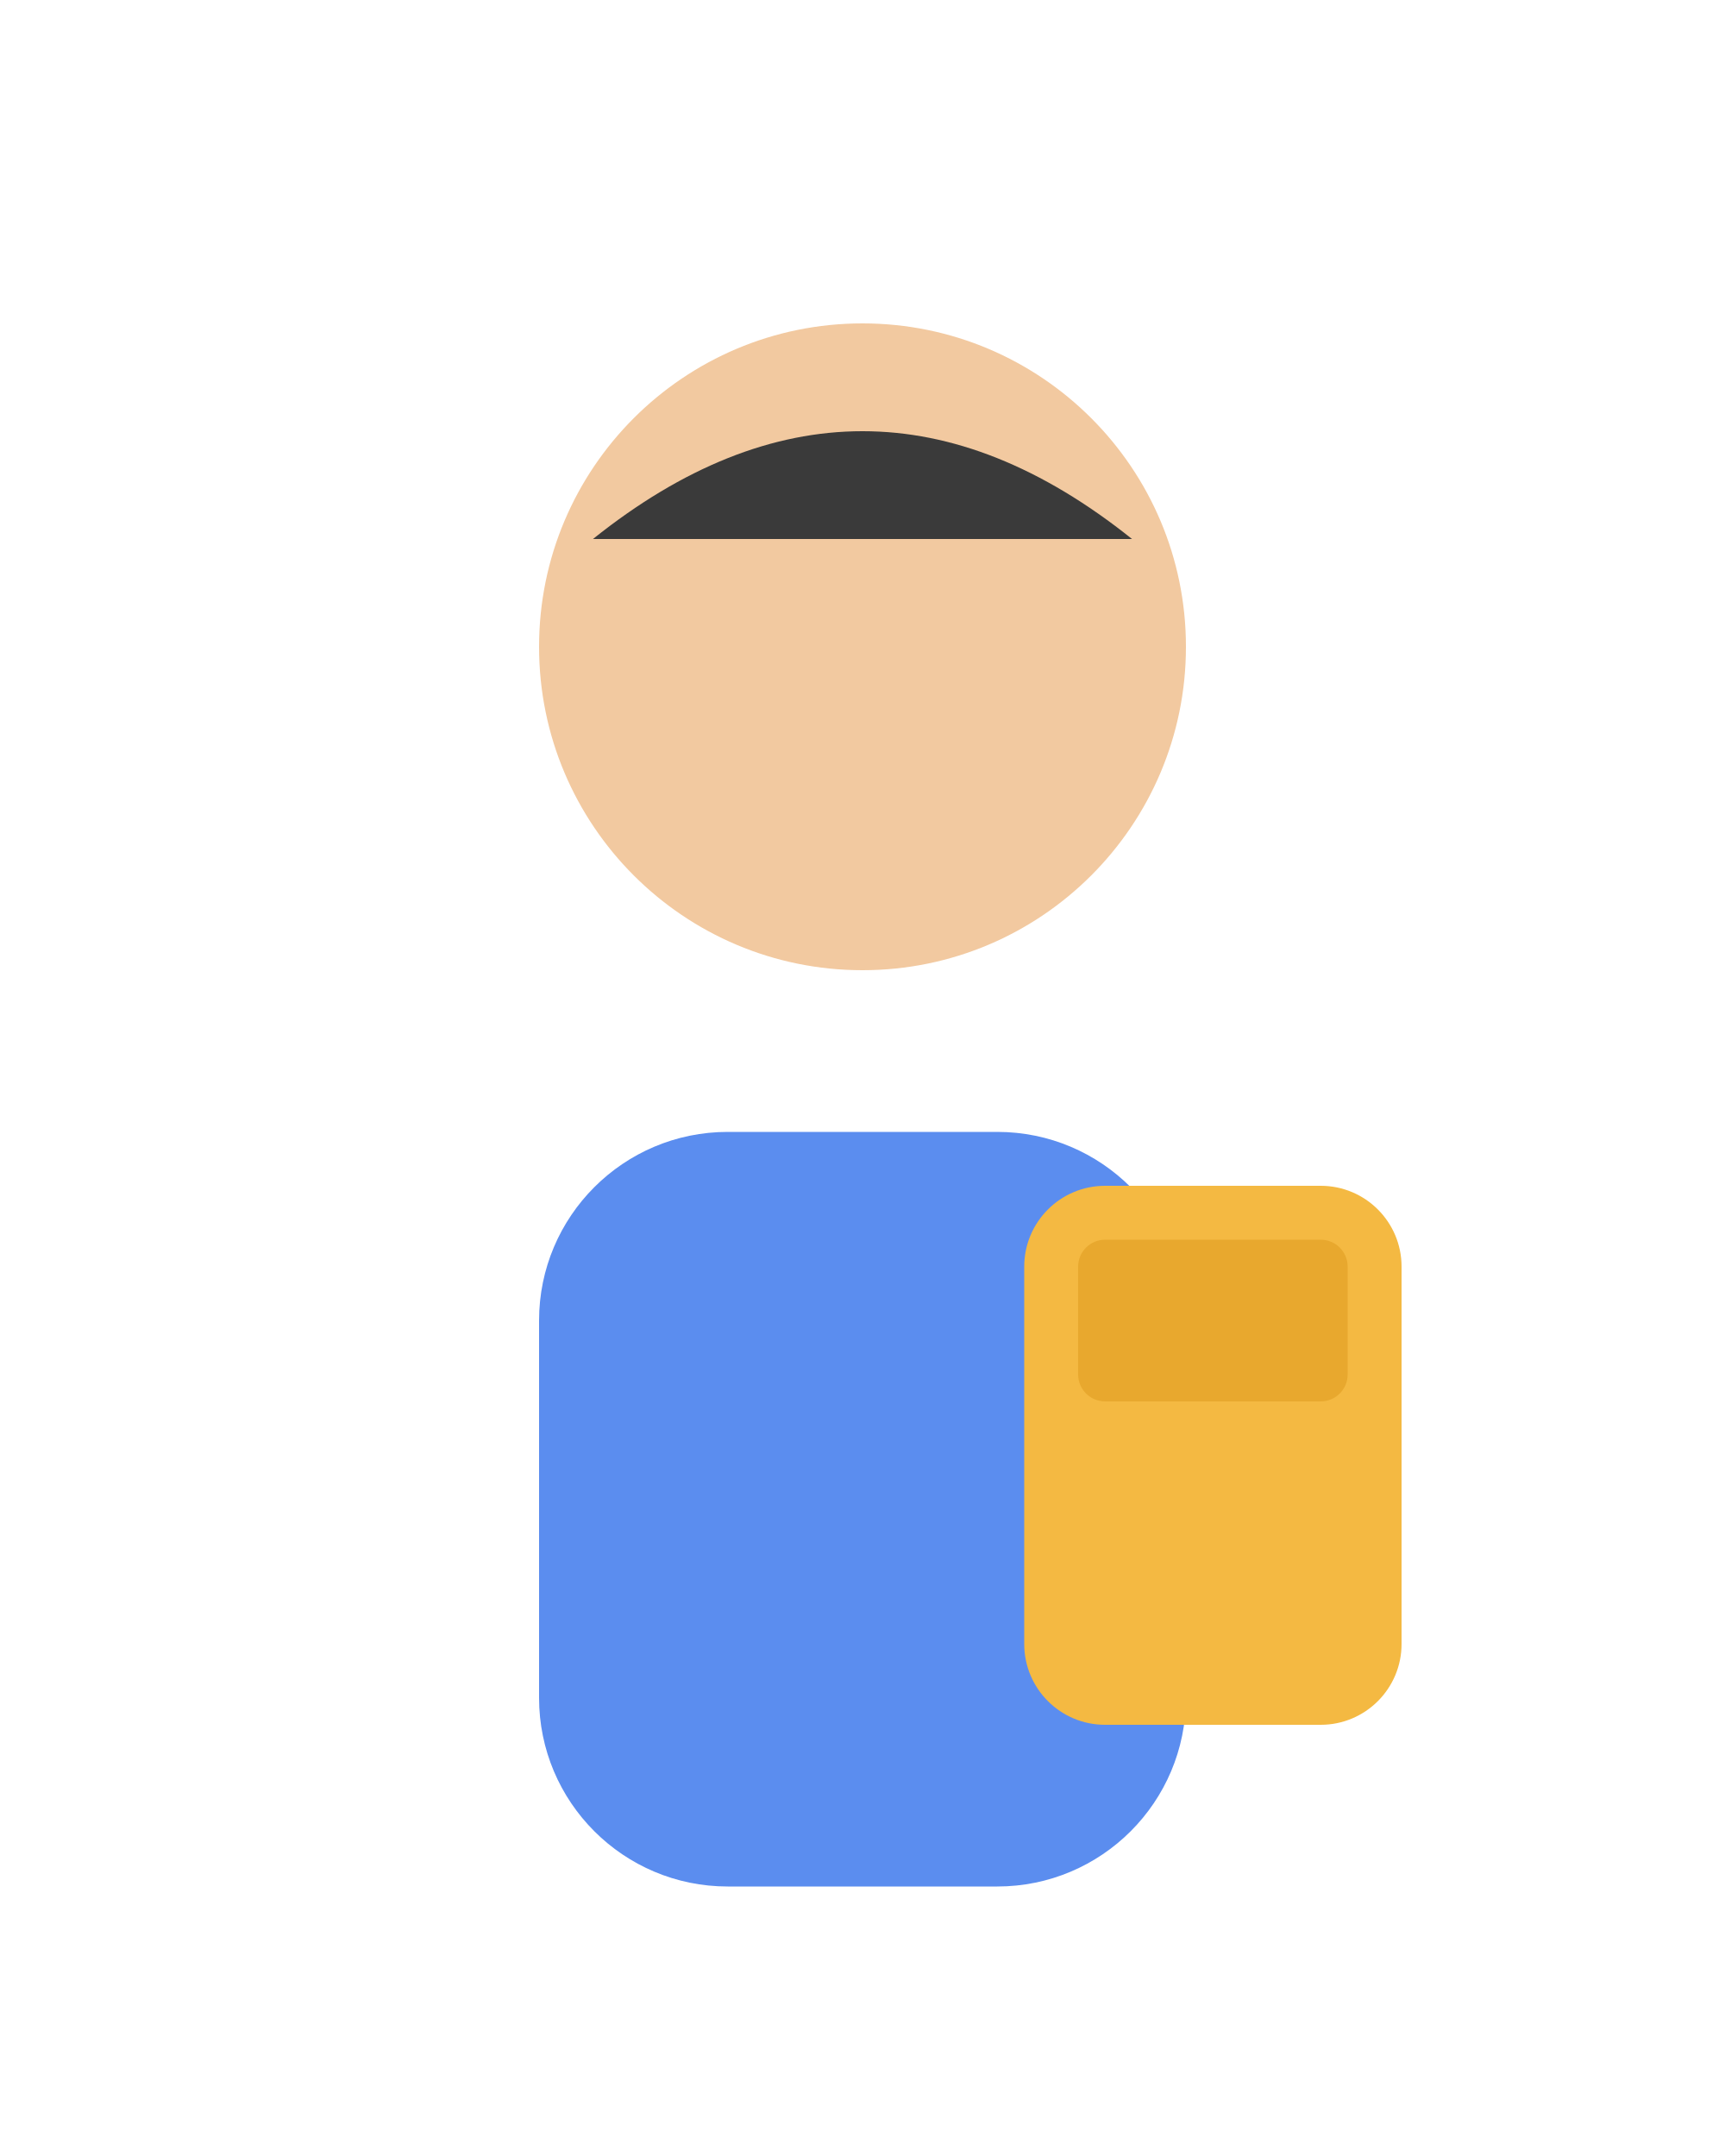
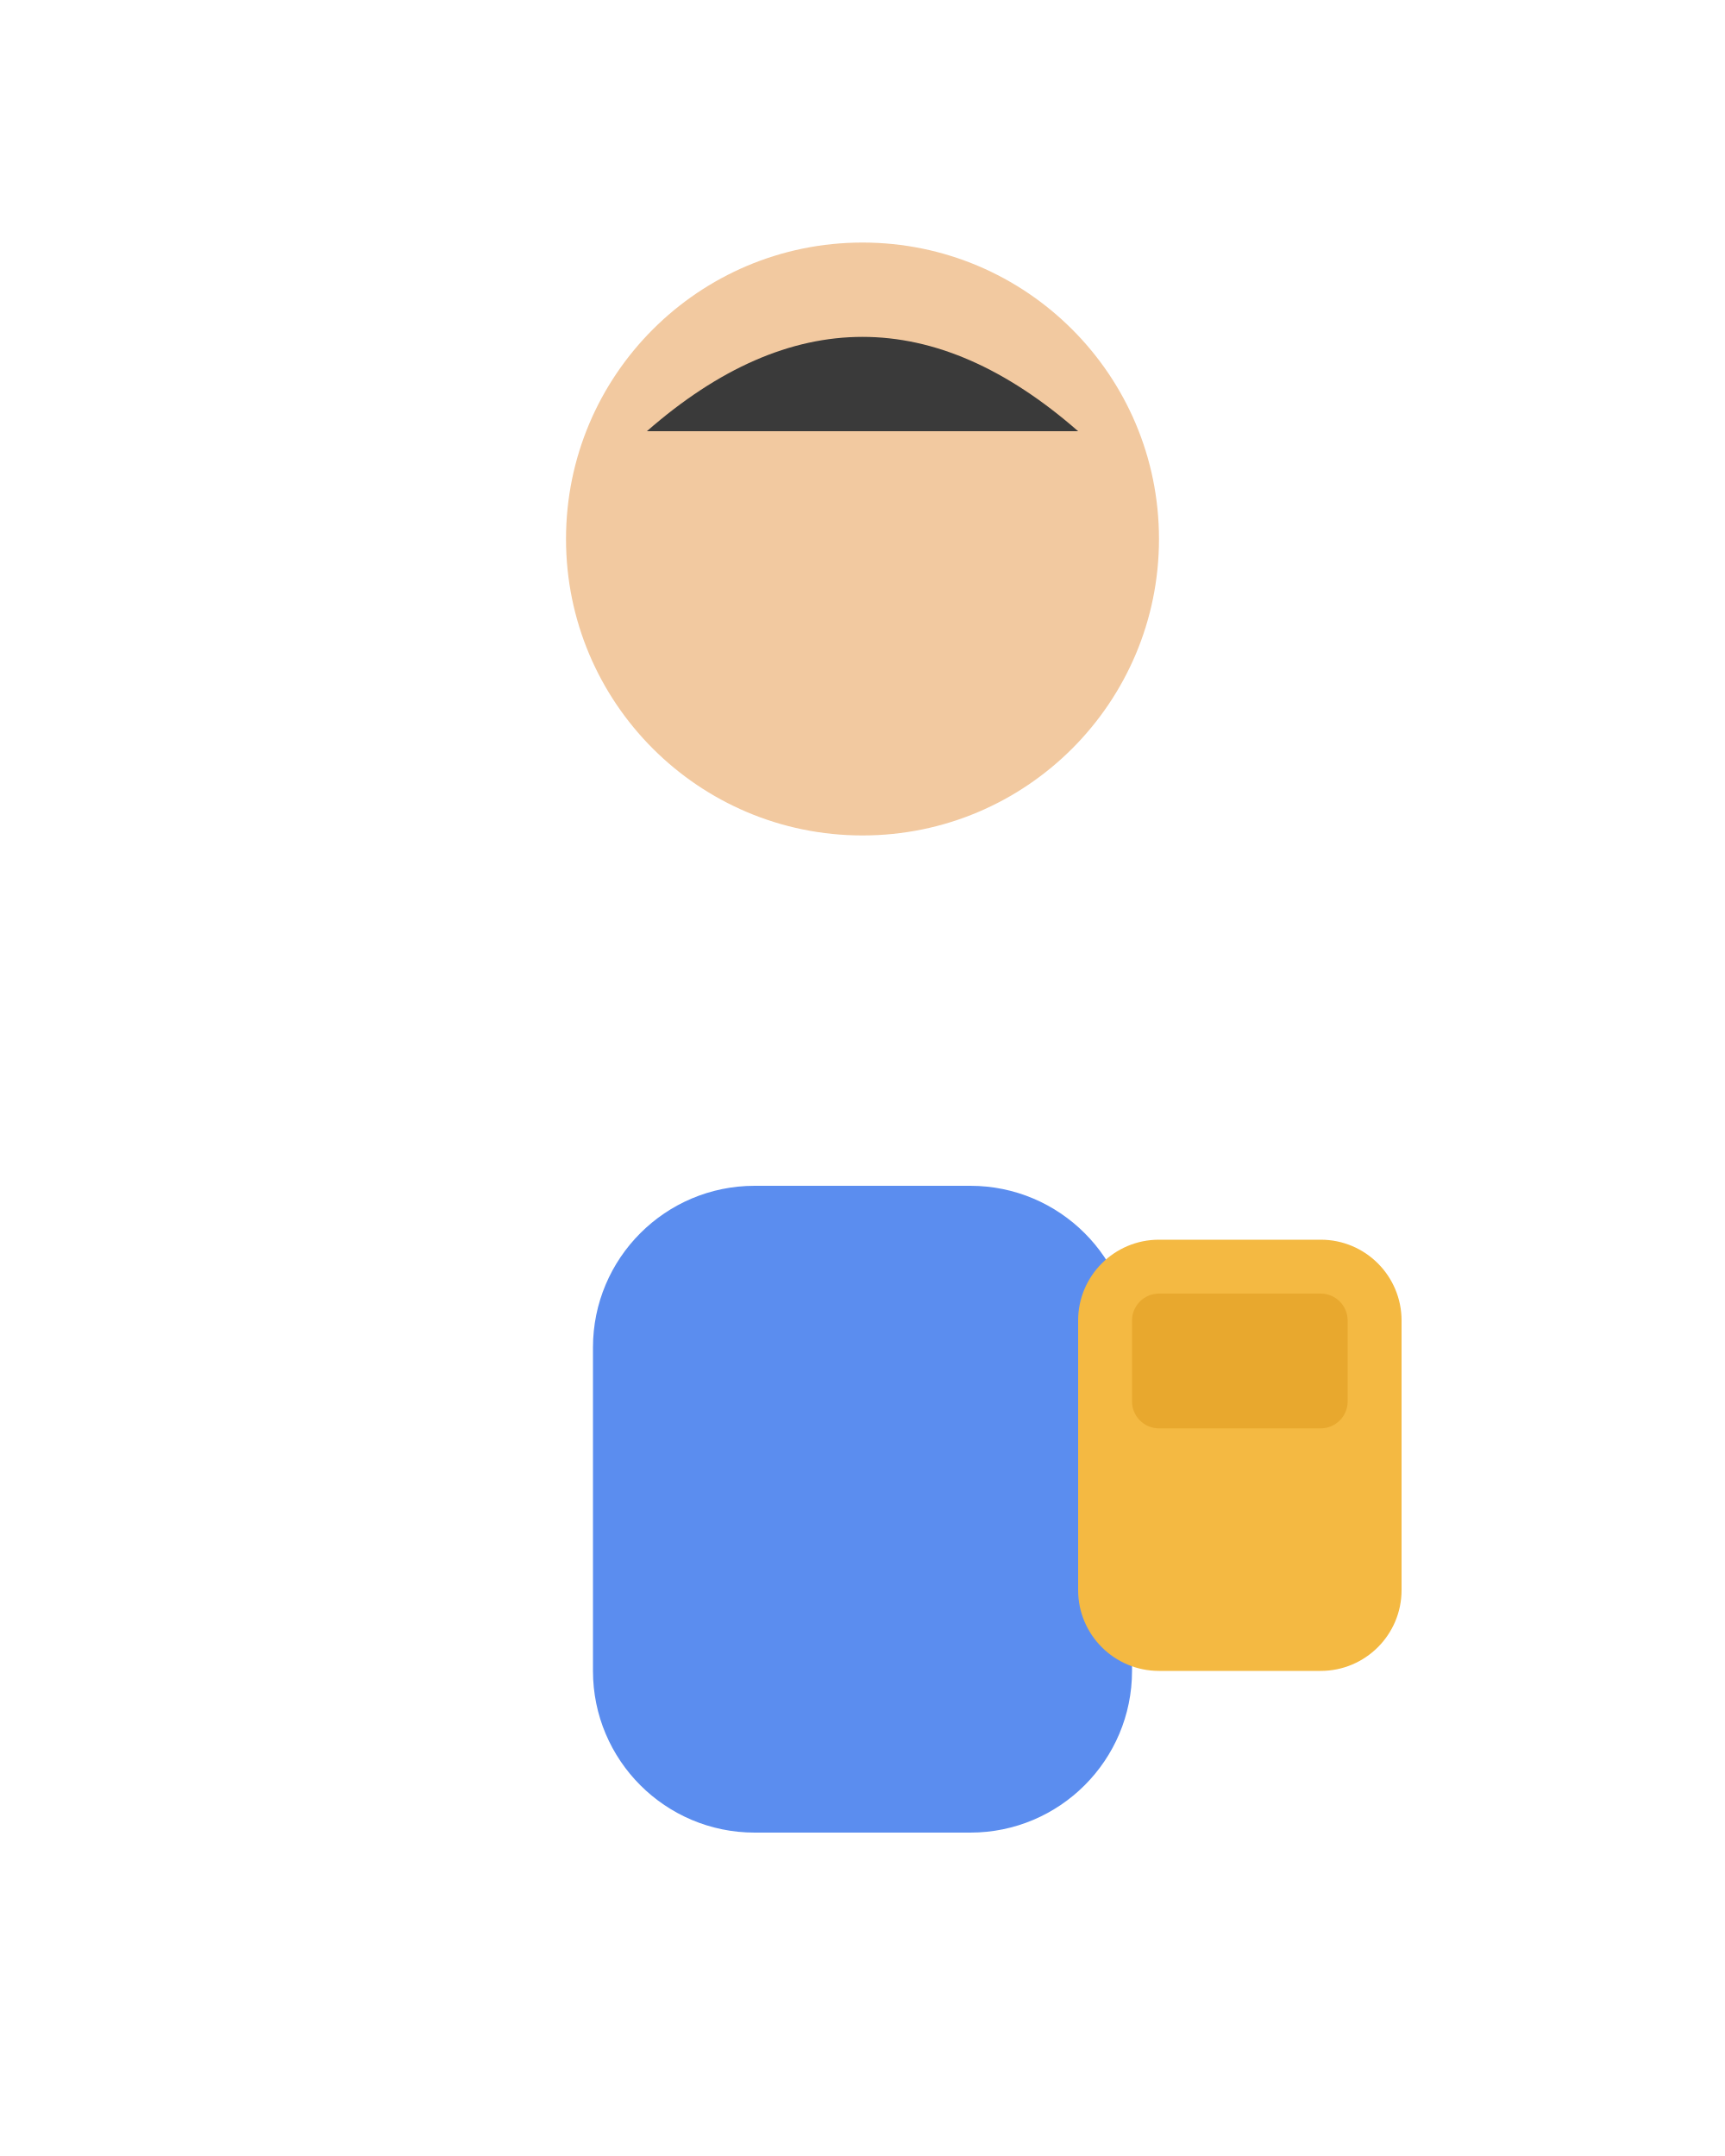
<svg xmlns="http://www.w3.org/2000/svg" viewBox="0 0 64 80" role="img" aria-label="Student">
-   <rect x="20" y="42" width="24" height="28" rx="7" fill="#5B8DEF" />
-   <circle cx="32" cy="24" r="12" fill="#F2C9A0" />
-   <path d="M22 20 Q32 12 42 20" fill="#3A3A3A" />
-   <rect x="38" y="44" width="14" height="20" rx="3" fill="#F4B942" />
-   <rect x="40" y="46" width="10" height="6" rx="1" fill="#E8A82E" />
+   <rect x="22" y="44" width="20" height="24" rx="6" fill="#5B8DEF" />
+   <circle cx="32" cy="20" r="11" fill="#F2C9A0" />
+   <path d="M24 16 Q32 9 40 16" fill="#3A3A3A" />
+   <rect x="40" y="46" width="12" height="16" rx="3" fill="#F4B942" />
+   <rect x="42" y="48" width="8" height="5" rx="1" fill="#E8A82E" />
</svg>
